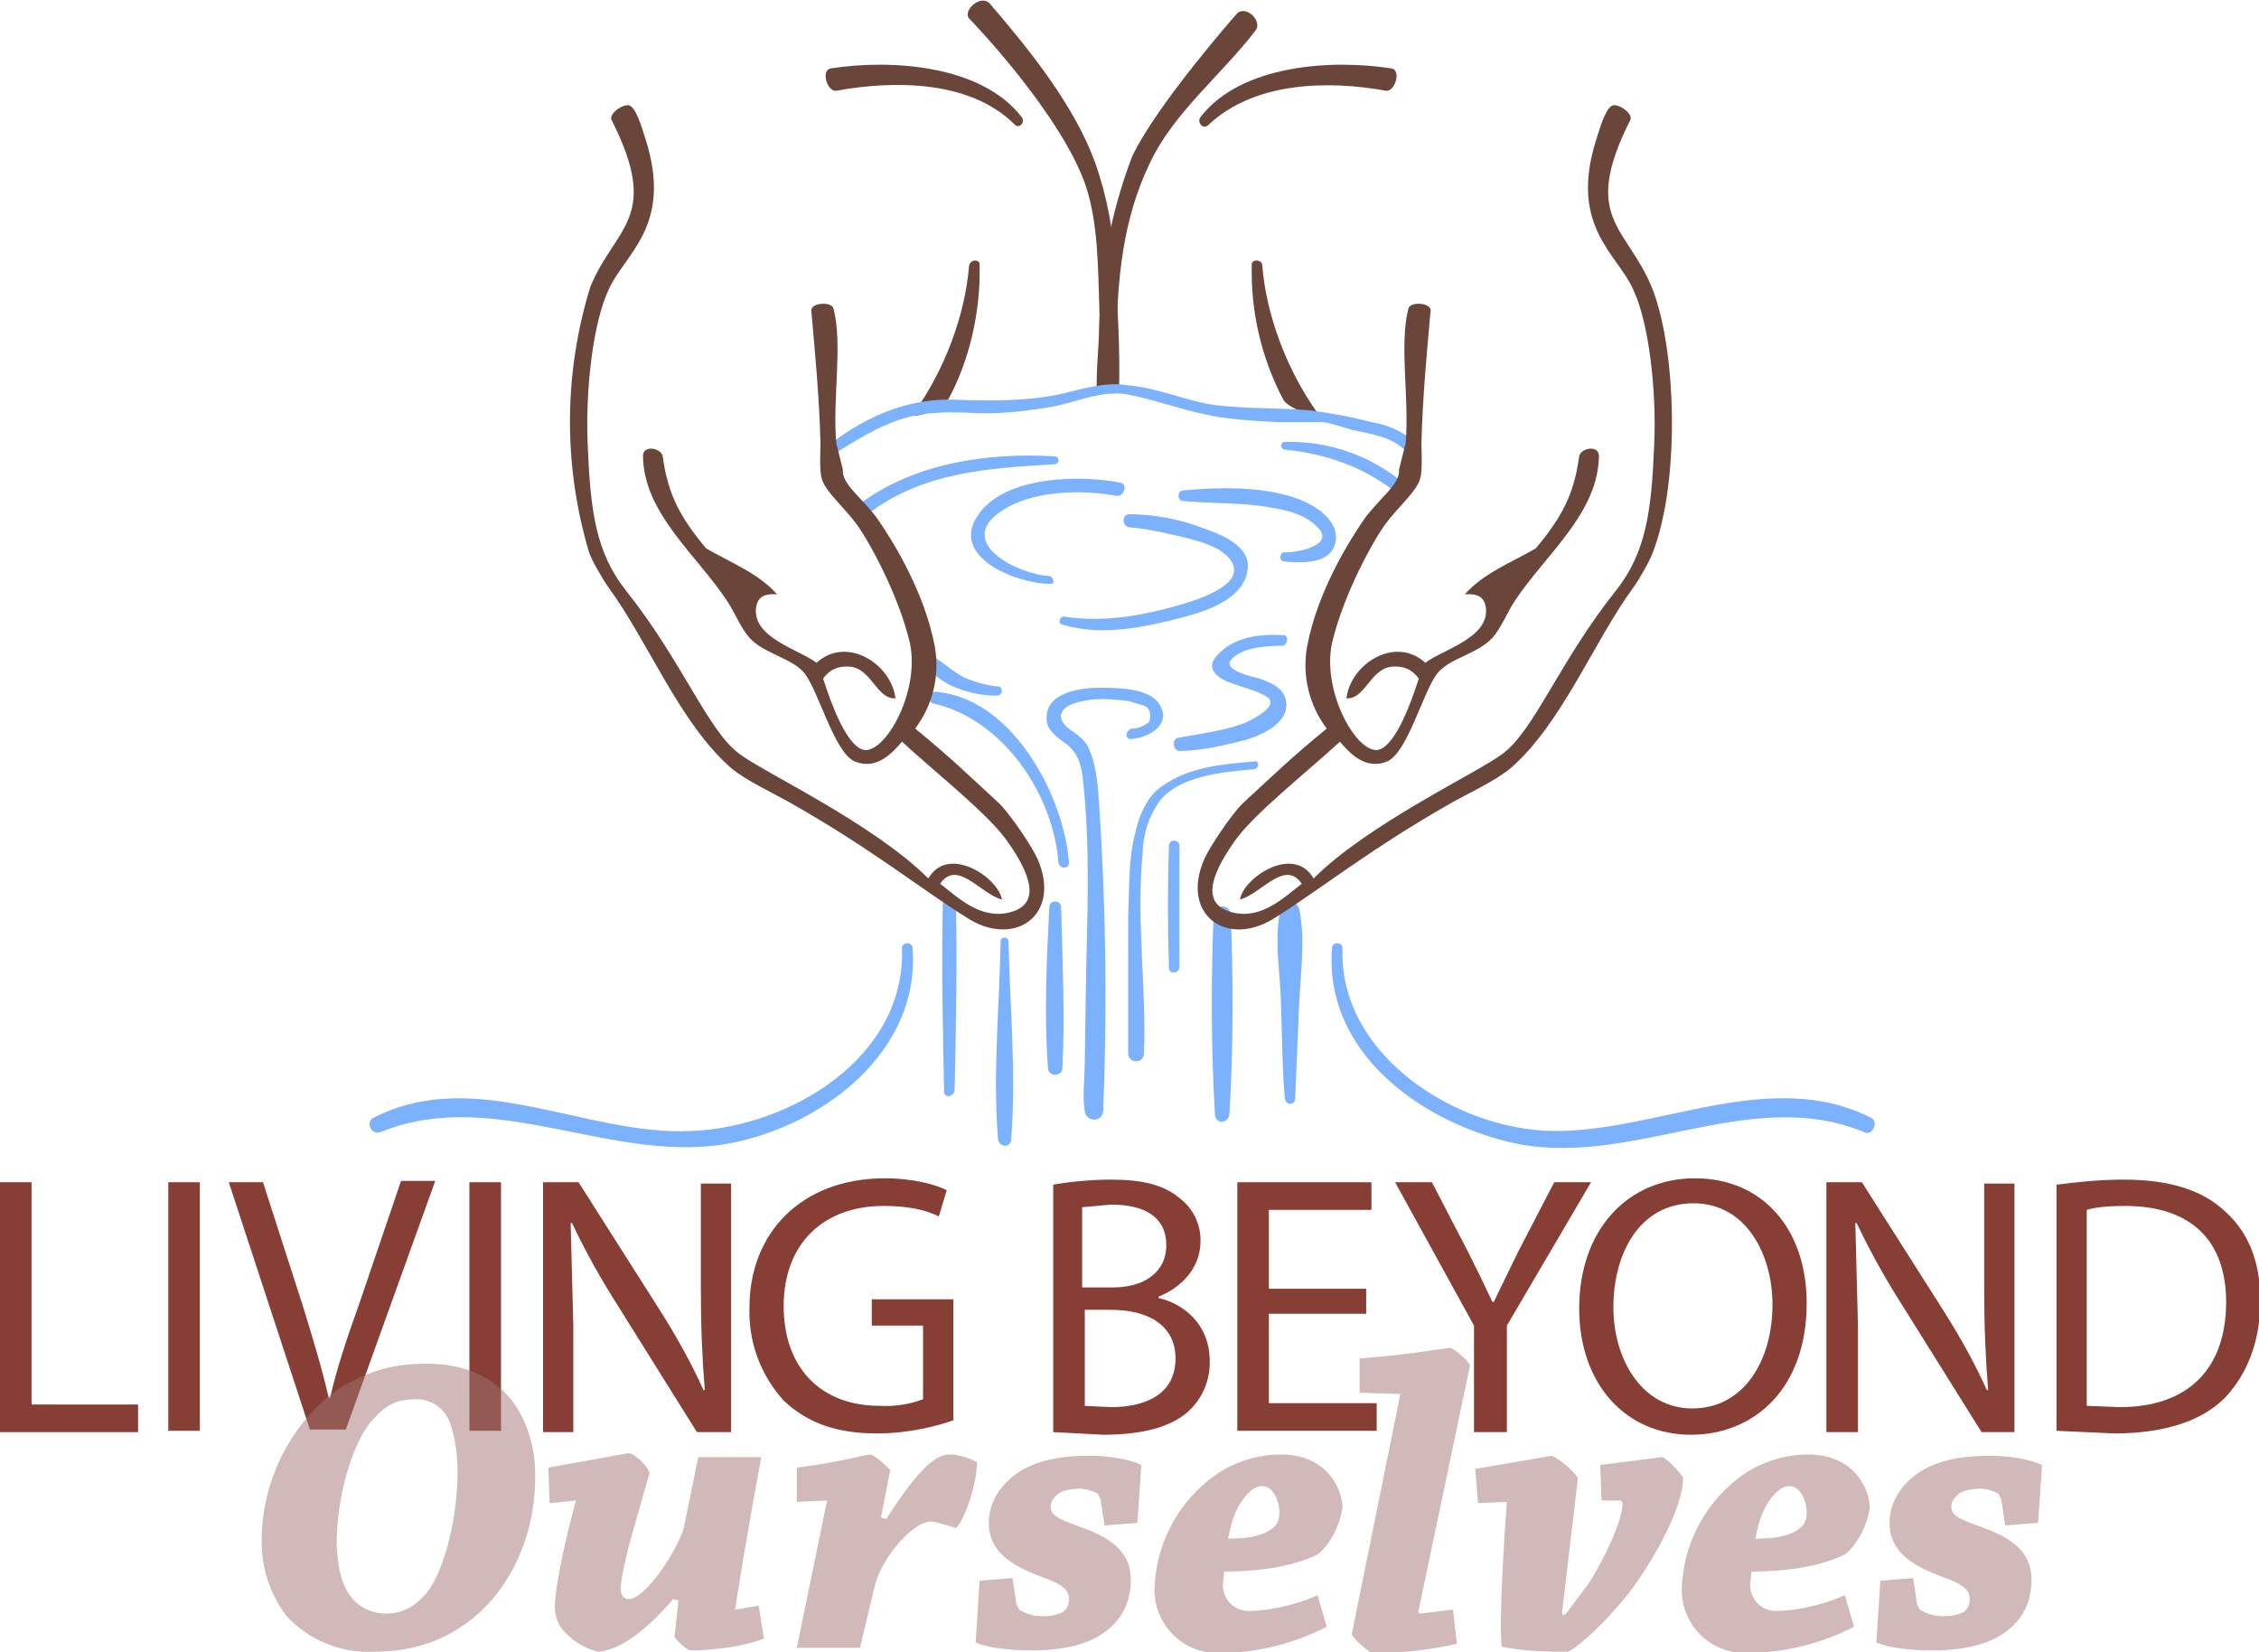
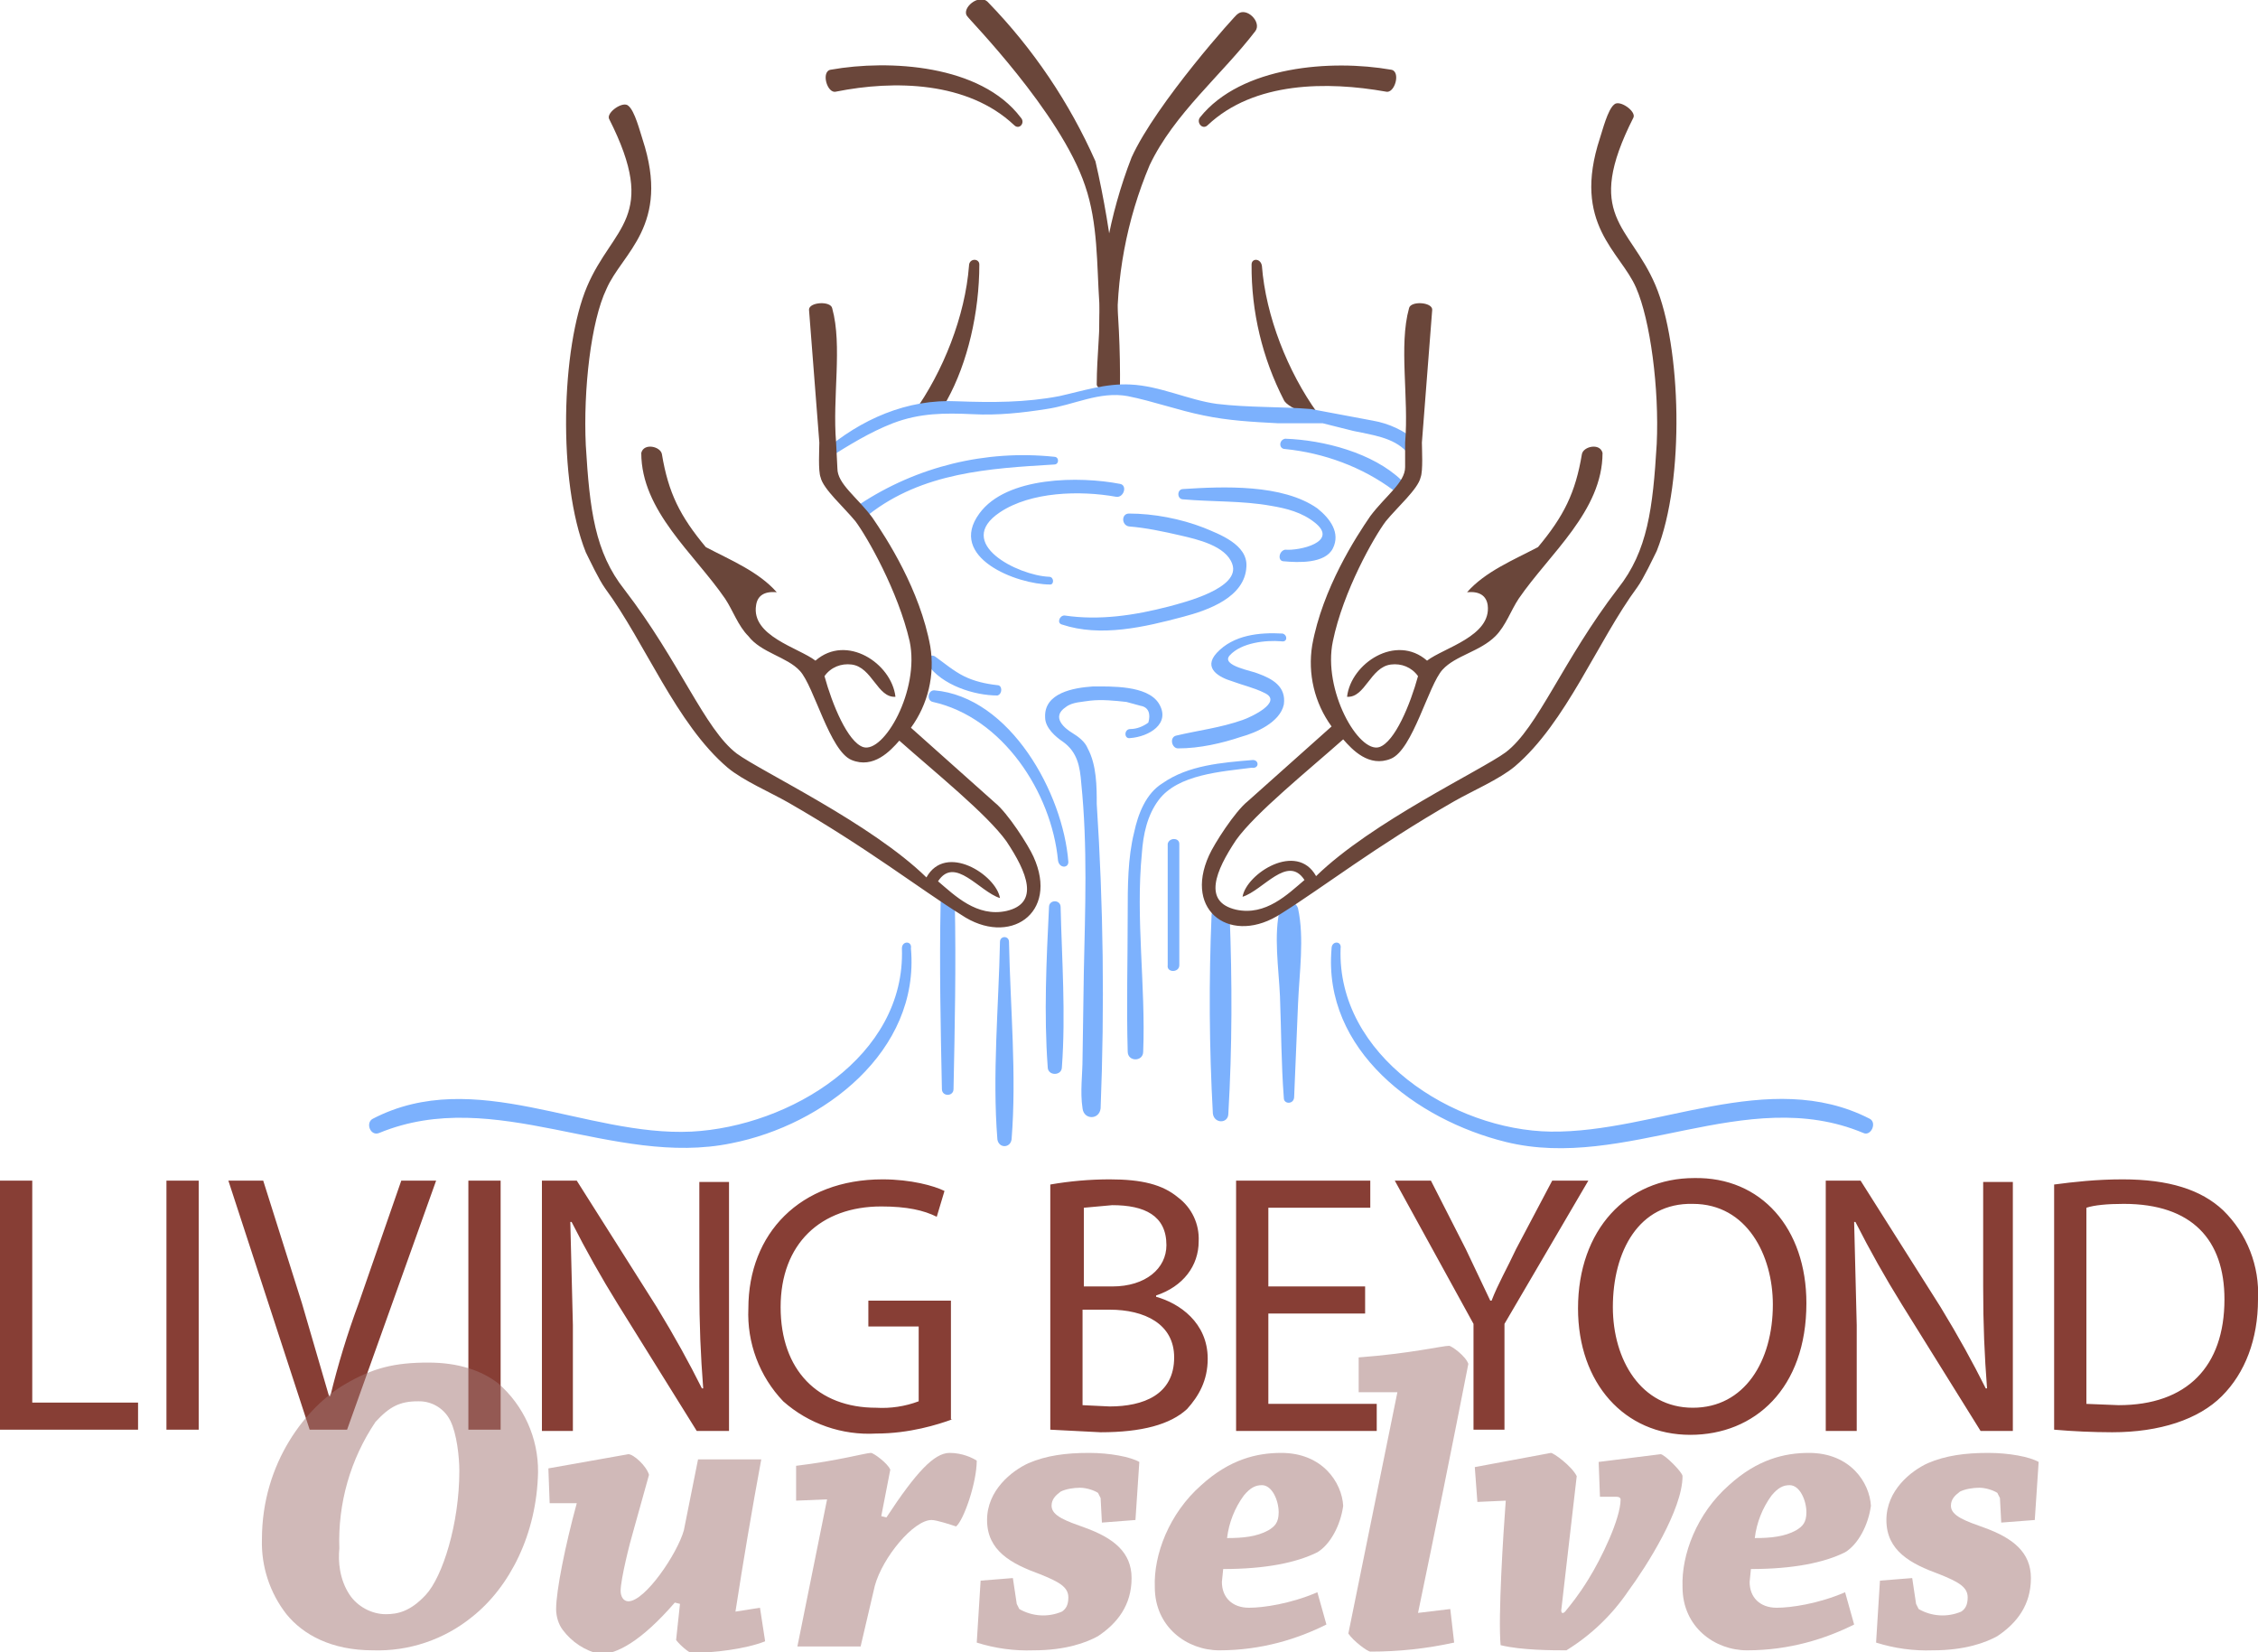
- <svg xmlns="http://www.w3.org/2000/svg" viewBox="0 0 171.8 125.6">
+ <svg xmlns="http://www.w3.org/2000/svg" viewBox="0 0 175 128">
  <style>
    .st0 {
      fill: #873e35;
    }
    .st1 {
      opacity: 0.5;
    }
    .st2 {
      fill: #a17372;
    }
    .st3 {
      fill: #7cb1fd;
    }
    .st4,
    .st5 {
      fill: #6a463a;
    }
    .st5 {
      fill-rule: evenodd;
      clip-rule: evenodd;
    }
  </style>
-   <path id="canvas_background" fill="none" d="M-1-1h77v77H-1z" />
-   <g>
-     <g id="svg_1">
-       <g id="svg_2">
-         <path id="svg_3" d="M0 89.9h2.4v16.9h8.1v2.1H0v-19z" class="st0" />
-       </g>
-       <g id="svg_4">
-         <path id="svg_5" d="M15.2 89.9v18.9h-2.4V89.9h2.4z" class="st0" />
-       </g>
-       <g id="svg_6">
-         <path id="svg_7" d="M23.6 108.8l-6.2-18.9H20l3 9.3c.8 2.6 1.5 4.9 2 7.1h.1c.5-2.2 1.3-4.6 2.2-7.1l3.2-9.4h2.6l-6.8 18.9h-2.7v.1z" class="st0" />
-       </g>
-       <g id="svg_8">
-         <path id="svg_9" d="M38.1 89.9v18.9h-2.4V89.9h2.4z" class="st0" />
-       </g>
-       <g id="svg_10">
-         <path id="svg_11" d="M41.3 108.8V89.9H44l6.1 9.6c1.4 2.2 2.5 4.2 3.4 6.2h.1c-.2-2.5-.3-4.8-.3-7.8V90h2.3v18.9H53l-6-9.6a57.5 57.5 0 01-3.5-6.3h-.1l.2 7.8v8.1h-2.3v-.1z" class="st0" />
-       </g>
-       <g id="svg_12">
-         <path id="svg_13" d="M72.5 108c-1.1.4-3.3 1-5.8 1-2.9 0-5.2-.7-7.1-2.5a10 10 0 01-2.6-7.1c0-5.6 3.9-9.8 10.3-9.8 2.2 0 3.9.5 4.7.9l-.6 2c-1-.5-2.3-.8-4.2-.8-4.6 0-7.6 2.9-7.6 7.6 0 4.8 2.9 7.6 7.3 7.6a8 8 0 003.3-.5v-5.6h-3.9v-2h6.2v9.2z" class="st0" />
-       </g>
-       <g id="svg_14">
-         <path id="svg_15" d="M80 90.1c1.1-.2 2.8-.4 4.5-.4 2.4 0 4 .4 5.2 1.4a4 4 0 011.6 3.3c0 1.8-1.2 3.4-3.2 4.2v.1c1.8.4 3.9 1.9 3.9 4.8a5 5 0 01-1.6 3.8c-1.3 1.2-3.5 1.8-6.5 1.8l-3.8-.2V90.1H80zm2.4 7.8h2.2c2.6 0 4.1-1.3 4.1-3.2 0-2.2-1.7-3.1-4.2-3.1l-2.2.2v6.1h.1zm0 9l2.1.1c2.5 0 4.9-.9 4.9-3.7 0-2.6-2.2-3.7-4.9-3.7h-2v7.3h-.1z" class="st0" />
-       </g>
-       <g id="svg_16">
-         <path id="svg_17" d="M103.9 99.9h-7.4v6.8h8.2v2.1H94.1V89.9h10.2V92h-7.8v6h7.4v1.9z" class="st0" />
-       </g>
-       <g id="svg_18">
-         <path id="svg_19" d="M112.1 108.8v-8l-6-10.9h2.8l2.7 5.2a136 136 0 011.9 3.9h.1l1.9-3.9 2.7-5.2h2.8l-6.4 10.9v8.1h-2.5v-.1z" class="st0" />
-       </g>
-       <g id="svg_20">
-         <path id="svg_21" d="M137.4 99.1c0 6.5-4 10-8.8 10-5 0-8.5-3.9-8.5-9.6 0-6 3.7-9.9 8.8-9.9 5.2 0 8.5 3.9 8.5 9.5zm-14.7.3c0 4 2.2 7.7 6 7.7 3.9 0 6.1-3.6 6.1-7.9 0-3.8-2-7.7-6-7.7-4.1 0-6.1 3.8-6.1 7.9z" class="st0" />
-       </g>
-       <g id="svg_22">
-         <path id="svg_23" d="M138.9 108.8V89.9h2.7l6.1 9.6c1.4 2.2 2.5 4.2 3.4 6.2h.1c-.2-2.5-.3-4.8-.3-7.8V90h2.3v18.9h-2.5l-6-9.6a57.5 57.5 0 01-3.5-6.3h-.1l.2 7.8v8.1h-2.4v-.1z" class="st0" />
-       </g>
-       <g id="svg_24">
-         <path id="svg_25" d="M156.3 90.1c1.5-.2 3.3-.4 5.2-.4 3.5 0 6 .8 7.7 2.4 1.7 1.5 2.7 3.7 2.7 6.8 0 3.1-1 5.6-2.7 7.4-1.8 1.8-4.7 2.7-8.4 2.7l-4.4-.2V90.1h-.1zm2.4 16.8l2.5.1c5.2 0 8.1-2.9 8.1-8 0-4.5-2.5-7.3-7.7-7.3-1.3 0-2.2.1-2.9.3v14.9z" class="st0" />
-       </g>
-       <g id="svg_26" class="st1">
-         <path id="svg_27" d="M35.9 123.1c-2 1.6-4.4 2.5-7.5 2.5a8.5 8.5 0 01-6.6-2.7 9.3 9.3 0 01-1.9-5.7c0-5.8 3.4-10.1 6.2-11.8 2.1-1.2 3.9-1.7 6.3-1.7 2.3 0 4 .6 5.3 1.6 2.2 1.6 3 4.6 3 6.7.1 4.7-1.9 8.8-4.8 11.1zm-9.3-1.8c.6.9 1.7 1.4 2.7 1.4.9 0 1.9-.2 3-1.4 1.3-1.4 2.5-5.4 2.5-9.5 0-1.1-.2-2.8-.7-3.9a2.7 2.7 0 00-2.5-1.5c-1.4 0-2.2.4-3.2 1.5-1.3 1.3-2.8 5.3-2.8 9.6.1 1.3.2 2.7 1 3.8z" class="st2" />
-       </g>
-       <g id="svg_28" class="st1">
-         <path id="svg_29" d="M41.8 114.3l-.1-2.7 6.1-1.1c.4 0 1.4.9 1.6 1.5l-1.2 4.2c-.3 1-1 3.7-1 4.6 0 .4.2.8.6.8 1.3 0 3.7-3.7 4.2-5.4l1.1-5.4h4.8a384.7 384.7 0 00-2 11.6l1.8-.3.4 2.5c-1.5.6-3.9.9-5.6.9-.2 0-.9-.6-1.2-1l.3-2.8-.4-.1c-2.5 2.9-4.4 3.9-5.7 4a5 5 0 01-2.8-1.8c-.3-.4-.5-1-.5-1.6 0-1.4.7-4.8 1.6-8.1l-2 .2z" class="st2" />
-       </g>
-       <g id="svg_30" class="st1">
-         <path id="svg_31" d="M60.6 114.2v-2.6c3.2-.4 5.3-1 5.6-1 .2 0 1.2.8 1.5 1.2l-.7 3.6.4.1c2.2-3.4 3.6-4.9 4.8-4.9.9 0 1.8.4 2.1.6 0 1.7-1 4.5-1.6 5-.3-.1-1.5-.5-1.9-.5-1.4 0-3.8 2.8-4.3 5l-1.1 4.6h-4.8l2.3-11.2-2.3.1z" class="st2" />
-       </g>
-       <g id="svg_32" class="st1">
-         <path id="svg_33" d="M83.7 114l-.2-.4c-.3-.2-.9-.4-1.4-.4s-1.1.1-1.5.3c-.4.3-.7.6-.7 1.1 0 .8 1.2 1.1 2.5 1.6 2.2.8 3.6 1.9 3.6 3.9 0 2.1-1 3.5-2.6 4.4-.9.5-2.5 1-4.9 1-1.7 0-3.4-.2-4.3-.6l.3-4.7 2.5-.2.3 2 .2.4c.5.3 1.1.5 1.8.5.6 0 1.1-.1 1.5-.3.3-.2.5-.5.5-1 0-.8-.7-1.2-2.1-1.7-2.1-.8-4-1.8-4-4.1s1.9-3.8 3.1-4.3c1.3-.6 2.8-.8 4.6-.8 1.5 0 3.1.3 3.9.7l-.3 4.4-2.5.2-.3-2z" class="st2" />
-       </g>
-       <g id="svg_34" class="st1">
-         <path id="svg_35" d="M91.4 113a8.8 8.8 0 016-2.4c3.2 0 4.6 2.2 4.7 4-.2 1.5-1 2.9-1.9 3.6-1.6.8-4 1.3-7.1 1.3l-.1 1c0 1.1.8 2 2 2 1.1 0 3.2-.3 5.2-1.2l.7 2.4a18 18 0 01-8.2 2 4.8 4.8 0 01-4.9-4.8 11 11 0 013.6-7.9zm3.3.8c-.5.6-1 1.5-1.3 3.2 1.1 0 2.3-.1 3.1-.6.5-.3.8-.6.8-1.4 0-.9-.5-2-1.3-2-.4 0-.8.2-1.3.8z" class="st2" />
-       </g>
-       <g id="svg_36" class="st1">
-         <path id="svg_37" d="M103.4 105.9v-2.6c4-.3 6.4-.8 6.9-.8.2 0 1.2.8 1.5 1.3l-3.9 18.6c-.1.1 0 .3.1.3l2.5-.3.3 2.6a29 29 0 01-6.4.7c-.2 0-1.2-.8-1.6-1.4l3.7-18.3-3.1-.1z" class="st2" />
-       </g>
-       <g id="svg_38" class="st1">
-         <path id="svg_39" d="M112.4 114.3l-.2-2.6 5.8-1c.2 0 1.5.9 2 1.7l-1.2 10.2c0 .2.1.3.3.1l1.8-2.4c1-1.6 2.5-4.6 2.5-6 0-.1-.1-.2-.3-.2h-1.3l-.1-2.7 4.7-.6c.3 0 1.6 1.4 1.6 1.6 0 2.5-2.7 6.9-4.1 8.7-2.4 3-4.4 4.5-4.7 4.5-1 0-3.4 0-5-.4-.2-2.1.2-8.4.4-11l-2.2.1z" class="st2" />
-       </g>
-       <g id="svg_40" class="st1">
-         <path id="svg_41" d="M131.5 113a8.8 8.8 0 016-2.4c3.2 0 4.6 2.2 4.7 4-.2 1.5-1 2.9-1.9 3.6-1.6.8-4 1.3-7.1 1.3l-.1 1c0 1.1.8 2 2 2 1.1 0 3.2-.3 5.2-1.2l.7 2.4a18 18 0 01-8.2 2 4.8 4.8 0 01-4.9-4.8 11 11 0 013.6-7.9zm3.3.8c-.5.6-1 1.5-1.3 3.2 1.1 0 2.3-.1 3.1-.6.5-.3.8-.6.8-1.4 0-.9-.5-2-1.3-2-.4 0-.8.2-1.3.8z" class="st2" />
-       </g>
-       <g id="svg_42" class="st1">
-         <path id="svg_43" d="M152.2 114l-.2-.4c-.3-.2-.9-.4-1.4-.4s-1.1.1-1.5.3c-.4.3-.7.6-.7 1.1 0 .8 1.2 1.1 2.5 1.6 2.2.8 3.6 1.9 3.6 3.9 0 2.1-1 3.5-2.6 4.4-.9.5-2.5 1-4.9 1-1.7 0-3.4-.2-4.3-.6l.3-4.7 2.5-.2.3 2 .2.4c.5.3 1.1.5 1.8.5.6 0 1.1-.1 1.5-.3.3-.2.5-.5.5-1 0-.8-.7-1.2-2.1-1.7-2.1-.8-4-1.8-4-4.1s1.9-3.8 3.1-4.3c1.3-.6 2.8-.8 4.6-.8 1.5 0 3.1.3 3.9.7l-.3 4.4-2.5.2-.3-2z" class="st2" />
-       </g>
-       <g id="svg_44">
-         <path id="svg_45" d="M80.2 34.7c-5.1-.3-10.6.5-14.8 3.6-.6.5 0 1.3.6.8 4.1-3.2 9.2-3.5 14.2-3.8.4 0 .4-.6 0-.6" class="st3" />
-         <path id="svg_46" d="M97.8 34.2c3 .3 5.9 1.3 8.3 3.2.4.3 1-.4.6-.7a13.5 13.5 0 00-8.8-3.1c-.6-.1-.6.6-.1.6" class="st3" />
-         <path id="svg_47" d="M75.9 52.2c-.9-.1-1.7-.3-2.6-.7-.8-.4-1.4-1-2.2-1.5-.4-.3-.9.2-.6.6 1 1.6 3.5 2.3 5.3 2.3.5 0 .5-.7.1-.7" class="st3" />
-         <path id="svg_48" d="M79.8 43.8c-2.3-.1-7.2-2.5-3.7-4.9 2.3-1.6 6.1-1.7 8.8-1.2.6.1.9-.9.3-1-3.1-.6-8.6-.5-10.7 2.3-2.5 3.3 2.8 5.4 5.4 5.4.3.1.3-.5-.1-.6" class="st3" />
-         <path id="svg_49" d="M80.8 47.5c3 .9 6.3.2 9.3-.6 1.9-.5 4.7-1.5 4.8-3.8.1-1.6-2.1-2.5-3.3-2.9a16 16 0 00-5.7-1.1c-.6 0-.6.9 0 1 1.3.1 2.6.4 3.9.7 1.2.3 3.5.8 4 2.2.6 1.8-3.7 2.9-4.8 3.2-2.6.7-5.3 1.1-8 .7-.4-.1-.6.5-.2.6" class="st3" />
-         <path id="svg_50" d="M97.7 42.7c1.1.1 3.1.2 3.7-1 .6-1.2-.2-2.3-1.2-3C97.6 36.9 93 37 90 37.3c-.5 0-.5.8 0 .8 2.2.2 4.5.1 6.7.5 1.2.2 2.4.5 3.3 1.3 1.8 1.5-1.2 2.1-2.2 2.1-.5-.1-.6.7-.1.7" class="st3" />
-         <path id="svg_51" d="M97.6 48.3c-1.8-.1-3.7.1-5 1.5-1.1 1.1.2 1.9 1.2 2.2.8.3 1.7.5 2.4.9 1.4.7-1.1 1.9-1.6 2.1-1.6.6-3.4.8-5 1.1-.5.1-.4 1 .1 1 1.6 0 3.3-.4 4.9-.8 1.1-.3 3-1.1 3.2-2.4.2-1.4-.9-1.9-2-2.3-.4-.1-2.8-.6-2.2-1.4.8-1 2.8-1.1 4-1.1.4-.2.4-.8 0-.8" class="st3" />
-         <path id="svg_52" d="M81.3 65.6c-.4-5.2-4.4-12.6-10.2-13-.5 0-.6.8-.1.9 5.3 1.2 9.1 6.9 9.5 12.1.1.5.8.5.8 0" class="st3" />
-         <path id="svg_53" d="M79.8 69c-.2 4-.4 8.2-.1 12.2 0 .7 1.1.7 1.1 0 .2-4 0-8.2-.1-12.2 0-.6-.9-.6-.9 0" class="st3" />
-         <path id="svg_54" d="M76.1 71.6c-.1 5-.6 10.1-.2 15 .1.7 1 .7 1 0 .4-4.9-.1-10.1-.2-15 0-.4-.6-.4-.6 0" class="st3" />
-         <path id="svg_55" d="M72.6 82.9c.1-4.7.2-9.4.1-14.1 0-.7-1-.7-1 0-.1 4.7 0 9.4.1 14.1-.1.6.7.6.8 0" class="st3" />
-         <path id="svg_56" d="M93.5 84.7c.3-5 .3-10.1.1-15.1 0-.9-1.3-.9-1.3 0-.2 5-.2 10.1.1 15.1 0 .8 1 .8 1.1 0" class="st3" />
-         <path id="svg_57" d="M89.7 73.5v-9.2c0-.5-.8-.5-.8 0a141 141 0 000 9.2c-.1.6.8.6.8 0" class="st3" />
-         <path id="svg_58" d="M95.4 57.9c-2.3.2-4.9.4-6.9 1.8-1.3.8-1.9 2.4-2.2 3.8-.5 2-.4 4.1-.5 6.1v10.5c0 .8 1.2.8 1.2 0 .2-5-.6-10.1-.1-15.2a7 7 0 011.3-4c1.5-1.9 4.8-2.2 7.1-2.4.5 0 .5-.7.1-.6" class="st3" />
-         <path id="svg_59" d="M86 56.2c1.4-.1 3.1-1.1 2.2-2.6-.8-1.4-3.6-1.3-5-1.3-1.5.1-3.7.5-3.6 2.4 0 .8.8 1.4 1.4 1.8 1.1.8 1.3 1.9 1.4 3.2.5 4.8.3 9.6.2 14.4l-.1 6.6c0 1.3-.2 2.6 0 3.8.1.8 1.3.9 1.4 0a218.5 218.5 0 00-.3-23.2c-.1-1.5-.2-3.1-.8-4.4-.2-.5-.7-.9-1.1-1.2-.5-.3-1.7-1.2-.5-2 .5-.3 1.2-.4 1.8-.5.9-.1 1.9 0 2.8.1l1 .3c.6.1.8.6.6 1.3-.4.3-.8.5-1.3.5-.5.1-.6.8-.1.8" class="st3" />
-         <path id="svg_60" d="M98.5 83.5l.3-7.1c.1-2.3.5-5 0-7.3-.2-.7-1.2-.7-1.4 0-.5 2.1-.1 4.5 0 6.6.1 2.6.1 5.2.3 7.7 0 .7.8.7.8.1" class="st3" />
-         <path id="svg_61" d="M73.7 20.2c-.3 3.8-1.9 8-4.2 11.2-.4.6 2.2-.3 2.6-1 1.6-2.9 2.5-6.7 2.4-10.3 0-.4-.7-.4-.8.1" class="st4" />
-         <path id="svg_62" d="M96 20.2c.3 3.8 1.9 8 4.2 11.2.4.6-2.2-.3-2.6-1a20.9 20.9 0 01-2.4-10.3c0-.4.8-.4.8.1" class="st4" />
-         <path id="svg_63" d="M86.1 11.9a38 38 0 00-2.5 13.8c0 .9 1.3 1 1.3 0 .1-4.6.5-9 2.5-13.2 1.8-3.9 5.5-6.8 8.1-10.2.5-.7-.7-1.9-1.4-1.3 0 0-6.1 6.9-8 10.9" class="st4" />
-         <path id="svg_64" d="M82.6 14.2c.9 2.8.9 6 1 9 .1 2-.2 4-.2 6.2 0 .5 1.7.7 1.7.3.1-2.7-.1-6.5-.3-9.3a27 27 0 00-1.5-8c-1.6-4.4-5-8.6-8-12.1-.7-.8-2.1.5-1.6 1.1 0 0 7 7.2 8.9 12.8" class="st4" />
-         <path id="svg_65" d="M63 34.8c1.6-1 3.1-2 4.9-2.7 2-.8 4-.8 6.1-.7 1.9.1 3.7-.1 5.6-.4 2.1-.3 4.1-1.4 6.2-1 2 .4 3.9 1.1 5.8 1.5 1.8.4 3.7.5 5.6.6h3.4c.8.1 1.5.4 2.3.6 1.3.3 3 .5 4 1.6.5.5 1.2-.3.7-.7a6.7 6.7 0 00-3.3-1.5c-1.5-.4-3.2-.7-4.7-.9-2.4-.2-4.8-.1-7.2-.4-2.2-.3-4.3-1.3-6.6-1.5-1.8-.3-3.5.3-5.3.7-2.5.5-5.2.5-7.7.4-3.8-.2-7.3 1.4-10.2 3.8-.4.3.1.9.4.6" class="st3" />
-         <path id="svg_66" d="M63.6 33.7c-.3-3.4.5-7.4-.2-10.2-.1-.6-1.7-.5-1.7.1.3 3.4.6 6.5.7 10.1 0 .5-.1 2.1.1 2.7.2.9 1.8 2.3 2.6 3.4.9 1.2 3.2 5.3 4.1 9.1.8 3.8-2 8.6-3.6 8.1-1.2-.4-2.3-3.2-3-5.4.5-.7 1.2-1 2.1-.9 1.6.2 2 2.5 3.4 2.4-.3-2.6-3.7-4.8-6-2.7-1.3-1-4.9-1.9-4.6-4.2.1-.7.5-1.1 1.6-1-1.4-1.6-3.5-2.4-5.4-3.5-2-2.4-2.9-4.1-3.3-7-.1-.6-1.4-.9-1.5-.1 0 4.4 4.1 7.6 6.4 11.1.6.9 1 2 1.7 2.8 1.1 1.2 3.1 1.5 4.1 2.6 1.1 1.2 2.3 6.1 3.9 6.8 1.7.7 2.9-.7 3.6-1.5 2.6 2.4 6.7 5.6 8.1 7.7 1.6 2.3 2.6 4.7 0 5.3-2.2.5-3.9-1.2-5.2-2.2 1.3-1.9 3.1.8 4.7 1.2-.3-1.7-4.1-4.2-5.6-1.6-4.2-4.2-12.6-8.1-14.4-9.5-2.4-1.8-4.3-7-8.6-12.4-2.3-2.9-2.7-6.1-2.9-11-.2-4.2.4-9.4 1.6-11.9 1.2-2.7 4.9-4.8 2.8-11.4-.2-.6-.6-2.1-1.1-2.5-.4-.4-1.7.5-1.5 1 3.8 7.5.3 8.1-1.6 12.7a34.7 34.7 0 00-.1 20.2c.2.6 1 2 1.5 2.7 3 4.1 5.4 10.3 9.3 13.7 1.2 1 3.2 1.9 4.6 2.7 6 3.4 10 6.6 13.2 8.6 3.7 2.5 7.4-.1 5.5-4.4-.4-.9-2-3.3-2.9-4.2-2.5-2.3-3.6-3.4-6.4-5.7a8 8 0 001.5-6.2c-.8-4.3-3.3-8.2-4.4-9.8-1.2-1.6-2.7-2.6-2.6-3.7l-.5-2z" class="st5" />
-         <path id="svg_67" d="M106.9 33.7c.3-3.4-.5-7.4.2-10.2.1-.6 1.7-.5 1.7.1-.3 3.4-.6 6.5-.7 10.1 0 .5.1 2.1-.1 2.7-.2.9-1.8 2.3-2.6 3.4-.9 1.2-3.2 5.3-4.1 9.1-.8 3.8 2 8.6 3.6 8.1 1.2-.4 2.3-3.2 3-5.4-.5-.7-1.2-1-2.1-.9-1.6.2-2 2.5-3.4 2.4.3-2.6 3.7-4.8 6-2.7 1.3-1 4.9-1.9 4.6-4.2-.1-.7-.5-1.1-1.6-1 1.4-1.6 3.5-2.4 5.4-3.5 2-2.4 2.9-4.1 3.3-7 .1-.6 1.4-.9 1.5-.1 0 4.4-4.1 7.6-6.4 11.1-.6.9-1 2-1.7 2.8-1.1 1.2-3.1 1.5-4.1 2.6-1.1 1.2-2.3 6.1-3.9 6.8-1.7.7-2.9-.7-3.6-1.5-2.6 2.4-6.7 5.6-8.1 7.7-1.6 2.3-2.6 4.7 0 5.3 2.2.5 3.9-1.2 5.2-2.2-1.3-1.9-3.1.8-4.7 1.2.3-1.7 4.1-4.2 5.6-1.6 4.2-4.2 12.6-8.1 14.4-9.5 2.4-1.8 4.3-7 8.6-12.4 2.3-2.9 2.7-6.1 2.9-11 .2-4.2-.4-9.4-1.6-11.9-1.2-2.7-4.9-4.8-2.8-11.4.2-.6.6-2.1 1.1-2.5.4-.4 1.7.5 1.5 1-3.8 7.5-.3 8.1 1.6 12.7 1.9 4.6 2.2 14.8.1 20.2-.2.6-1 2-1.5 2.7-3 4.1-5.4 10.3-9.3 13.7-1.2 1-3.2 1.9-4.6 2.7-6 3.4-10 6.6-13.2 8.6-3.7 2.5-7.4-.1-5.5-4.4.4-.9 2-3.3 2.9-4.2 2.5-2.3 3.6-3.4 6.4-5.7a8 8 0 01-1.5-6.2c.8-4.3 3.3-8.2 4.4-9.8 1.2-1.6 2.7-2.6 2.6-3.7l.5-2z" class="st5" />
-         <path id="svg_68" d="M68.6 72.1c.3 8.3-8.5 13.6-16 13.9-8.1.4-16.4-5-24.2-1-.6.3-.2 1.3.5 1.1 8.8-3.6 17.8 2.6 26.8.8 7-1.4 14.3-7 13.7-14.8 0-.5-.8-.5-.8 0" class="st3" />
-         <path id="svg_69" d="M101.3 72.1c-.6 7.8 6.5 13 13.3 14.7 9.2 2.3 18.3-4.4 27.2-.7.6.3 1.1-.8.5-1.1-7.7-3.9-16.3 1.1-24.2 1-7.4-.1-16.3-5.8-16-13.9 0-.5-.8-.5-.8 0" class="st3" />
-         <path id="svg_70" d="M77.7 8.9c-3.1-4-10-4.4-14.5-3.7-.8.1-.3 1.8.4 1.7 4.4-.8 10.1-.8 13.5 2.5.4.5.9-.1.6-.5" class="st4" />
-         <path id="svg_71" d="M91.3 8.9c3.1-4 10-4.4 14.5-3.7.8.1.3 1.8-.4 1.7-4.4-.8-10-.7-13.5 2.6-.4.4-.9-.2-.6-.6" class="st4" />
-       </g>
-     </g>
+   <path d="M0 91.5h2.5v17.2h8.2v2.1H0V91.5zM15.4 91.5v19.3h-2.5V91.5h2.5zM24 110.8l-6.3-19.3h2.7l3 9.5 2.1 7.2h.1a64 64 0 012.2-7.2l3.3-9.5h2.7l-6.9 19.3H24zM38.8 91.5v19.3h-2.5V91.5h2.5zM42 110.8V91.5h2.7l6.2 9.8c1.4 2.3 2.5 4.3 3.5 6.3h.1c-.2-2.6-.3-4.9-.3-7.9v-8.1h2.3v19.3H54l-6.1-9.8a84.6 84.6 0 01-3.6-6.4h-.1l.2 8v8.2H42zM73.8 110c-1.1.4-3.3 1.1-5.9 1.1a10 10 0 01-7.2-2.5 9.8 9.8 0 01-2.7-7.2c0-5.8 4-10 10.4-10 2.2 0 4 .5 4.8.9l-.6 2c-1-.5-2.3-.8-4.3-.8-4.7 0-7.8 2.9-7.8 7.8s2.9 7.8 7.4 7.8a8 8 0 003.3-.5v-5.8h-3.9v-2h6.4v9.2zM81.4 91.8a27 27 0 014.6-.4c2.5 0 4.1.4 5.3 1.4a4 4 0 011.6 3.4c0 1.9-1.2 3.5-3.3 4.2v.1c1.8.5 4 2 4 4.8 0 1.7-.7 2.9-1.6 3.9-1.3 1.2-3.5 1.8-6.7 1.8l-3.9-.2v-19zm2.5 7.9h2.3c2.6 0 4.2-1.4 4.2-3.2 0-2.3-1.7-3.1-4.2-3.1l-2.2.2v6.1zm0 9.2l2.1.1c2.6 0 5-.9 5-3.8 0-2.6-2.3-3.7-5-3.7h-2.1v7.4zM105.8 101.8h-7.5v7h8.4v2.1H95.8V91.5h10.4v2.1h-7.9v6.1h7.5v2.1zM114.2 110.8v-8.2l-6.1-11.1h2.8l2.7 5.3 1.9 4h.1c.5-1.3 1.2-2.5 1.9-4l2.8-5.3h2.8l-6.5 11.1v8.2h-2.4zM140 101c0 6.6-4 10.2-9 10.2-5.1 0-8.7-4-8.7-9.8 0-6.1 3.8-10.1 9-10.1 5.2-.1 8.7 3.9 8.7 9.7zm-15 .3c0 4.1 2.2 7.8 6.2 7.8s6.2-3.6 6.2-8c0-3.8-2-7.8-6.2-7.8-4.2-.1-6.2 3.7-6.2 8zM141.5 110.8V91.5h2.7l6.2 9.8c1.4 2.3 2.5 4.3 3.5 6.3h.1c-.2-2.6-.3-4.9-.3-7.9v-8.1h2.3v19.3h-2.5l-6.1-9.8a84.6 84.6 0 01-3.6-6.4h-.1l.2 8v8.2h-2.4zM159.2 91.8c1.5-.2 3.3-.4 5.3-.4 3.6 0 6.1.8 7.8 2.4a9 9 0 012.7 6.9c0 3.1-1 5.7-2.8 7.5-1.8 1.8-4.8 2.8-8.5 2.8a53 53 0 01-4.5-.2v-19zm2.5 17l2.5.1c5.3 0 8.2-3 8.2-8.2 0-4.6-2.5-7.4-7.8-7.4-1.3 0-2.3.1-2.9.3v15.2z" class="st0" />
+   <g class="st1">
+     <path d="M36.6 125.3a11.6 11.6 0 01-7.7 2.6c-3.2 0-5.4-1.2-6.7-2.8a9 9 0 01-1.9-5.8c0-6 3.5-10.3 6.4-12 2.2-1.3 3.9-1.7 6.5-1.7 2.3 0 4.1.6 5.4 1.6a9 9 0 013.1 6.9c-.1 4.8-2.2 8.9-5.1 11.2zm-9.5-1.7c.6.9 1.7 1.5 2.8 1.5.9 0 1.9-.2 3.1-1.5 1.3-1.4 2.6-5.5 2.6-9.6 0-1.1-.2-2.9-.7-3.9a2.7 2.7 0 00-2.5-1.5c-1.4 0-2.2.4-3.3 1.6a16.5 16.5 0 00-2.8 9.8c-.1 1 0 2.4.8 3.6z" class="st2" />
  </g>
+   <g class="st1">
+     <path d="M42.6 116.5l-.1-2.7 6.2-1.1c.4 0 1.4.9 1.6 1.6l-1.2 4.3c-.3 1-1 3.8-1 4.7 0 .4.2.8.6.8 1.3 0 3.8-3.7 4.3-5.5l1.1-5.5H59a404.8 404.8 0 00-2 11.8l1.9-.3.4 2.6c-1.5.6-4 .9-5.7.9-.2 0-.9-.6-1.2-1l.3-2.8-.4-.1c-2.6 3-4.5 4-5.8 4a5 5 0 01-2.9-1.9c-.3-.4-.5-1-.5-1.6 0-1.4.7-4.9 1.6-8.2h-2.1z" class="st2" />
+   </g>
+   <g class="st1">
+     <path d="M61.7 116.3v-2.7c3.3-.4 5.4-1 5.8-1 .2 0 1.3.8 1.5 1.3l-.7 3.6.4.1c2.3-3.5 3.7-5 4.9-5 1 0 1.8.4 2.1.6 0 1.7-1 4.6-1.6 5.1-.3-.1-1.5-.5-1.9-.5-1.4 0-3.8 2.9-4.4 5.1l-1.1 4.7h-4.9l2.3-11.4-2.4.1z" class="st2" />
+   </g>
+   <g class="st1">
+     <path d="M85.3 116.1l-.2-.4c-.3-.2-.9-.4-1.4-.4s-1.1.1-1.5.3c-.4.3-.7.6-.7 1.1 0 .8 1.2 1.2 2.6 1.7 2.2.8 3.6 1.9 3.6 3.9 0 2.1-1.1 3.5-2.6 4.5-.9.5-2.5 1.1-5 1.1a13 13 0 01-4.4-.6l.3-4.8 2.5-.2.3 2 .2.4a3.7 3.7 0 003.3.2c.3-.2.5-.5.5-1.1 0-.8-.7-1.2-2.2-1.8-2.2-.8-4.1-1.8-4.1-4.2 0-2.3 1.9-3.8 3.2-4.4 1.4-.6 2.9-.8 4.7-.8 1.6 0 3.2.3 3.9.7l-.3 4.5-2.6.2-.1-1.9z" class="st2" />
+   </g>
+   <g class="st1">
+     <path d="M93.1 115.1c2.2-2 4.3-2.5 6.2-2.5 3.2 0 4.7 2.3 4.8 4.1-.2 1.5-1 3-2 3.6-1.6.8-4 1.3-7.3 1.3l-.1 1c0 1.2.8 2 2.1 2 1.1 0 3.2-.3 5.3-1.2l.7 2.5c-2.2 1.1-5 2-8.3 2-2.5 0-5-1.8-5-4.9-.1-2.5 1.1-5.7 3.6-7.9zm3.3.8a7 7 0 00-1.3 3.3c1.2 0 2.3-.1 3.2-.6.5-.3.8-.6.8-1.4 0-.9-.5-2.1-1.3-2.1-.5 0-.9.2-1.4.8z" class="st2" />
+   </g>
+   <g class="st1">
+     <path d="M105.3 107.9v-2.7c4-.3 6.5-.9 7-.9.2 0 1.3.8 1.5 1.4a1626.7 1626.7 0 01-3.9 19.3l2.5-.3.3 2.6a30 30 0 01-6.5.7c-.2 0-1.3-.8-1.7-1.4l3.8-18.7h-3z" class="st2" />
+   </g>
+   <g class="st1">
+     <path d="M114.5 116.4l-.2-2.7 5.9-1.1c.2 0 1.6 1 2 1.8l-1.2 10.4c0 .2.1.3.3.1.4-.5 1-1.2 1.8-2.5 1-1.6 2.5-4.7 2.5-6.2 0-.1-.1-.2-.3-.2H124l-.1-2.7 4.8-.6c.3 0 1.7 1.4 1.7 1.7 0 2.6-2.8 7-4.2 8.9a15.8 15.8 0 01-4.8 4.6c-1 0-3.5 0-5.1-.4-.2-2.2.2-8.6.4-11.2l-2.2.1z" class="st2" />
+   </g>
+   <g class="st1">
+     <path d="M134 115.1c2.2-2 4.3-2.5 6.2-2.5 3.2 0 4.7 2.3 4.8 4.1-.2 1.5-1 3-2 3.6-1.6.8-4 1.3-7.3 1.3l-.1 1c0 1.2.8 2 2.1 2 1.1 0 3.2-.3 5.3-1.2l.7 2.5c-2.2 1.1-5 2-8.3 2-2.5 0-5-1.8-5-4.9-.1-2.5 1.1-5.7 3.6-7.9zm3.3.8a7 7 0 00-1.3 3.3c1.2 0 2.3-.1 3.2-.6.5-.3.8-.6.8-1.4 0-.9-.5-2.1-1.3-2.1-.5 0-.9.2-1.4.8z" class="st2" />
+   </g>
+   <g class="st1">
+     <path d="M155 116.1l-.2-.4c-.3-.2-.9-.4-1.4-.4s-1.1.1-1.5.3c-.4.3-.7.6-.7 1.1 0 .8 1.2 1.2 2.6 1.7 2.2.8 3.6 1.9 3.6 3.9 0 2.1-1.1 3.5-2.6 4.5-.9.5-2.5 1.1-5 1.1a13 13 0 01-4.4-.6l.3-4.8 2.5-.2.3 2 .2.4a3.7 3.7 0 003.3.2c.3-.2.5-.5.5-1.1 0-.8-.7-1.2-2.2-1.8-2.2-.8-4.1-1.8-4.1-4.2 0-2.3 1.9-3.8 3.2-4.4 1.4-.6 2.9-.8 4.7-.8 1.6 0 3.2.3 3.9.7l-.3 4.5-2.6.2-.1-1.9z" class="st2" />
+   </g>
+   <path d="M81.7 35.4a23 23 0 00-15.1 3.7c-.6.5 0 1.3.7.8 4.2-3.3 9.4-3.6 14.4-3.9.4 0 .4-.6 0-.6M99.6 34.8c3 .3 6 1.4 8.4 3.2.4.3 1-.4.6-.8-2.2-2.1-6-3.1-9-3.2-.5.1-.5.8 0 .8M77.3 53.1c-.9-.1-1.8-.3-2.6-.7-.8-.4-1.5-1-2.2-1.5-.4-.3-.9.2-.6.6 1.1 1.6 3.6 2.4 5.4 2.4.4-.1.4-.8 0-.8M81.3 44.7c-2.4-.1-7.4-2.6-3.8-5 2.4-1.6 6.2-1.7 9-1.2.6.1.9-.9.3-1-3.1-.6-8.8-.6-10.9 2.3-2.5 3.4 2.9 5.5 5.5 5.5.3 0 .3-.6-.1-.6M82.3 48.4c3 1 6.4.2 9.4-.6 1.9-.5 4.8-1.5 4.9-3.9.1-1.7-2.1-2.5-3.3-3-1.8-.7-3.9-1.1-5.8-1.1-.6 0-.6.9 0 1 1.3.1 2.7.4 4 .7 1.3.3 3.5.8 4 2.2.7 1.9-3.8 3-4.9 3.3-2.7.7-5.4 1.1-8.1.7-.4 0-.6.6-.2.7M99.5 43.5c1.1.1 3.2.2 3.8-1 .6-1.2-.2-2.3-1.2-3.1-2.7-1.9-7.3-1.7-10.4-1.5-.5 0-.5.8 0 .8 2.3.2 4.6.1 6.8.5 1.2.2 2.4.5 3.4 1.3 1.9 1.5-1.2 2.2-2.3 2.1-.5.1-.6.9-.1.9M99.4 49.1c-1.8-.1-3.8.1-5.1 1.5-1.1 1.2.2 1.9 1.2 2.2.8.3 1.7.5 2.5.9 1.5.7-1.1 1.9-1.7 2.1-1.7.6-3.4.8-5.1 1.2-.6.1-.4 1 .1 1 1.7 0 3.4-.4 4.9-.9 1.1-.3 3-1.1 3.3-2.5.2-1.4-.9-2-2-2.4-.4-.2-2.9-.6-2.2-1.4.9-1 2.8-1.2 4-1.1.5.1.5-.5.1-.6M82.8 66.8c-.4-5.3-4.5-12.8-10.4-13.3-.5 0-.6.8-.1.9 5.4 1.2 9.2 7 9.7 12.3.1.6.8.6.8.1M81.3 70.3c-.2 4.1-.4 8.3-.1 12.4 0 .7 1.1.7 1.1 0 .3-4.1 0-8.3-.1-12.4 0-.6-.9-.6-.9 0M77.5 73c-.1 5-.6 10.3-.2 15.3.1.7 1 .7 1.1 0 .4-5-.1-10.2-.2-15.3 0-.5-.7-.5-.7 0M73.9 84.4c.1-4.8.2-9.6.1-14.4 0-.7-1.1-.7-1.1 0-.1 4.8 0 9.6.1 14.4 0 .6.9.6.9 0M95.2 86.3c.3-5.1.3-10.3.1-15.4 0-.9-1.3-.9-1.4 0a158 158 0 00.1 15.4c.1.8 1.2.8 1.2 0M91.4 74.8v-9.4c0-.5-.8-.5-.9 0v9.4c-.1.6.9.6.9 0" class="st3" />
+   <path d="M97.1 58.9c-2.4.2-5 .4-7 1.8-1.3.8-1.9 2.4-2.2 3.8-.5 2-.5 4.2-.5 6.3 0 3.6-.1 7.2 0 10.7 0 .8 1.2.8 1.2 0 .2-5.1-.6-10.3-.1-15.4.1-1.4.4-2.9 1.3-4.1 1.5-2 4.9-2.2 7.2-2.5.6.1.6-.6.1-.6" class="st3" />
+   <path d="M87.6 57.2c1.4-.1 3.2-1.1 2.2-2.7-.9-1.4-3.7-1.3-5.1-1.3-1.5.1-3.8.5-3.7 2.4 0 .8.8 1.5 1.4 1.9 1.1.8 1.3 1.9 1.4 3.2.5 4.9.3 9.8.2 14.6l-.1 6.7c0 1.3-.2 2.6 0 3.9.1.9 1.3.9 1.4 0a225.8 225.8 0 00-.3-23.6c0-1.3 0-3-.7-4.3-.2-.5-.7-.9-1.2-1.2-.5-.3-1.7-1.2-.5-2 .5-.4 1.3-.4 1.9-.5.9-.1 1.9 0 2.8.1l1.1.3c.6.1.8.6.6 1.3-.4.3-.9.5-1.4.5-.5 0-.5.8 0 .7M100.3 85l.3-7.2c.1-2.4.5-5.1 0-7.4-.2-.7-1.3-.7-1.4 0-.5 2.1-.1 4.6 0 6.8.1 2.6.1 5.3.3 7.9 0 .5.8.5.8-.1" class="st3" />
+   <path d="M75.1 20.6c-.3 3.9-2 8.2-4.3 11.4-.4.6 2.3-.3 2.6-1 1.6-2.9 2.5-6.8 2.5-10.5 0-.5-.8-.5-.8.1M97.8 20.6c.3 3.9 2 8.2 4.3 11.4.4.6-2.3-.3-2.6-1A22.6 22.6 0 0197 20.5c0-.5.7-.5.8.1M87.7 12.2a37 37 0 00-2.5 14c0 1 1.4 1 1.4 0a32 32 0 012.5-13.4c1.9-4 5.6-7 8.2-10.4.5-.7-.7-1.9-1.4-1.3 0-.1-6.3 6.9-8.2 11.1" class="st4" />
+   <path d="M84.1 14.4c1 2.9.9 6.1 1.1 9.1.1 2-.2 4.1-.2 6.3 0 .5 1.7.7 1.8.3a74.7 74.7 0 00-1.9-17.6A42.3 42.3 0 0076.6.2c-.7-.8-2.2.5-1.6 1.1 0 .1 7.2 7.4 9.1 13.1" class="st4" />
+   <path d="M64.2 35.5c1.6-1 3.2-2 5-2.7 2.1-.8 4-.8 6.2-.7 1.9.1 3.8-.1 5.7-.4 2.1-.3 4.1-1.4 6.3-1 2 .4 3.9 1.1 5.9 1.5 1.9.4 3.8.5 5.7.6h3.5l2.4.6c1.4.3 3.1.5 4.1 1.6.5.5 1.2-.3.8-.8a7.1 7.1 0 00-3.4-1.6l-4.8-.9c-2.4-.2-4.8-.1-7.3-.4-2.2-.3-4.4-1.4-6.7-1.5-1.9-.1-3.7.5-5.5.9-2.6.5-5.2.5-7.9.4-3.9-.2-7.5 1.4-10.4 3.9-.4.2 0 .7.4.5" class="st3" />
+   <path d="M64.8 34.3c-.3-3.5.5-7.5-.3-10.4-.1-.6-1.8-.5-1.8.1l.8 10.3c0 .5-.1 2.2.1 2.7.2.9 1.8 2.3 2.7 3.4.9 1.2 3.3 5.4 4.2 9.3.8 3.8-2 8.7-3.6 8.2-1.2-.4-2.4-3.3-3-5.5.5-.7 1.3-1 2.1-.9 1.6.2 2 2.6 3.4 2.5-.3-2.6-3.8-4.9-6.2-2.8-1.3-1-5-1.9-4.6-4.3.1-.7.6-1.1 1.6-1-1.4-1.6-3.6-2.5-5.5-3.5-2-2.4-2.9-4.2-3.4-7.2-.1-.6-1.4-.9-1.6-.1 0 4.5 4.1 7.8 6.5 11.3.6.9 1 2.1 1.8 2.9 1 1.3 3 1.6 4 2.7 1.1 1.2 2.3 6.2 4 6.9 1.7.7 3-.7 3.7-1.5 2.7 2.4 6.8 5.7 8.3 7.8 1.6 2.4 2.6 4.8 0 5.4-2.3.5-4-1.2-5.3-2.3 1.3-2 3.2.8 4.8 1.3-.3-1.8-4.2-4.3-5.7-1.6-4.3-4.2-12.8-8.2-14.7-9.6-2.5-1.9-4.4-7.1-8.7-12.7-2.3-2.9-2.7-6.2-3-11.2-.2-4.3.4-9.6 1.6-12.1 1.2-2.8 5-4.9 2.8-11.6-.2-.6-.6-2.2-1.1-2.6-.4-.4-1.7.5-1.5 1 3.9 7.7.3 8.3-1.7 13-2 4.7-2.3 15.1-.1 20.6.3.6 1 2.1 1.5 2.8 3.1 4.2 5.5 10.5 9.5 13.9 1.2 1 3.3 1.9 4.7 2.7 6.1 3.5 10.2 6.7 13.4 8.7 3.7 2.5 7.6-.1 5.6-4.5-.4-.9-2-3.4-3-4.2l-6.5-5.8a8.4 8.4 0 001.5-6.3c-.8-4.4-3.4-8.4-4.5-10-1.2-1.6-2.7-2.6-2.7-3.8l-.1-2zM108.9 34.3c.3-3.5-.5-7.5.3-10.4.1-.6 1.8-.5 1.8.1l-.8 10.3c0 .5.1 2.2-.1 2.7-.2.9-1.8 2.3-2.7 3.4-.9 1.2-3.3 5.4-4.1 9.3-.8 3.8 2 8.7 3.6 8.2 1.2-.4 2.4-3.3 3-5.5-.5-.7-1.3-1-2.1-.9-1.6.2-2 2.6-3.4 2.5.3-2.6 3.8-4.9 6.2-2.8 1.3-1 5-1.9 4.7-4.3-.1-.7-.6-1.1-1.6-1 1.4-1.6 3.6-2.5 5.5-3.5 2-2.4 2.9-4.2 3.4-7.2.1-.6 1.4-.9 1.6-.1 0 4.5-4.1 7.8-6.5 11.3-.6.9-1 2.1-1.8 2.9-1.2 1.2-3.1 1.5-4.1 2.6-1.1 1.2-2.3 6.2-4 6.9-1.7.7-3-.7-3.7-1.5-2.7 2.4-6.8 5.7-8.3 7.8-1.6 2.4-2.6 4.8 0 5.4 2.3.5 4-1.2 5.3-2.3-1.3-2-3.2.8-4.8 1.3.3-1.8 4.2-4.3 5.7-1.6 4.3-4.2 12.8-8.2 14.7-9.6 2.5-1.9 4.4-7.1 8.7-12.7 2.3-2.9 2.7-6.2 3-11.2.2-4.3-.5-9.6-1.6-12.1-1.2-2.8-5-4.9-2.8-11.6.2-.6.6-2.2 1.1-2.6.4-.4 1.7.5 1.5 1-3.9 7.7-.3 8.3 1.7 13 2 4.7 2.3 15.1.1 20.6-.3.6-1 2.1-1.5 2.8-3.1 4.2-5.5 10.5-9.5 13.9-1.2 1-3.3 1.9-4.7 2.7-6.1 3.5-10.2 6.7-13.4 8.7-3.8 2.5-7.6-.1-5.6-4.5.4-.9 2-3.4 3-4.2l6.5-5.8a8.4 8.4 0 01-1.5-6.3c.8-4.4 3.4-8.4 4.5-10 1.2-1.6 2.7-2.6 2.7-3.8v-1.9z" class="st5" />
+   <path d="M69.9 73.5c.3 8.4-8.7 13.8-16.3 14.2-8.2.4-16.8-5.1-24.7-1-.6.3-.2 1.4.5 1.1 9-3.7 18.1 2.7 27.3.8 7.1-1.4 14.6-7.1 13.9-15.1.1-.6-.7-.6-.7 0M103.2 73.5c-.7 7.9 6.6 13.3 13.5 15 9.3 2.3 18.6-4.5 27.7-.7.6.3 1.1-.8.5-1.1-7.8-4-16.6 1.1-24.7 1-7.6-.1-16.6-5.9-16.3-14.2.1-.6-.7-.6-.7 0" class="st3" />
+   <path d="M79.1 9.1C76 5 68.9 4.6 64.4 5.4c-.8.1-.3 1.9.4 1.7 4.5-.9 10.2-.8 13.8 2.6.4.4.9-.2.5-.6M93 9.1c3.2-4 10.2-4.5 14.8-3.7.8.1.3 1.9-.4 1.7-4.5-.8-10.2-.8-13.8 2.6-.4.4-.9-.2-.6-.6" class="st4" />
</svg>
